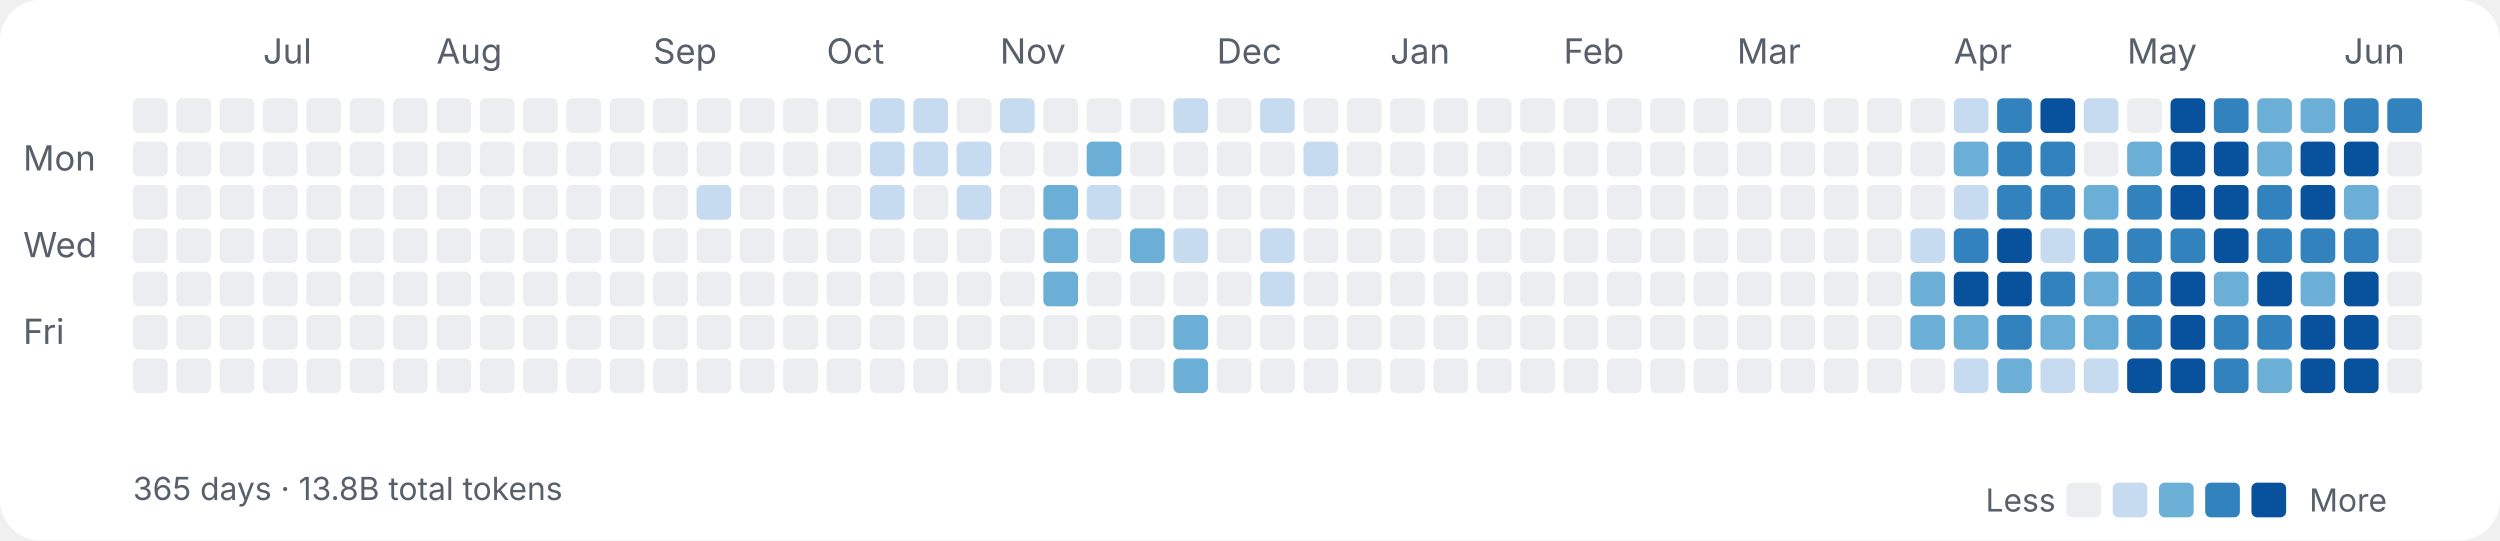
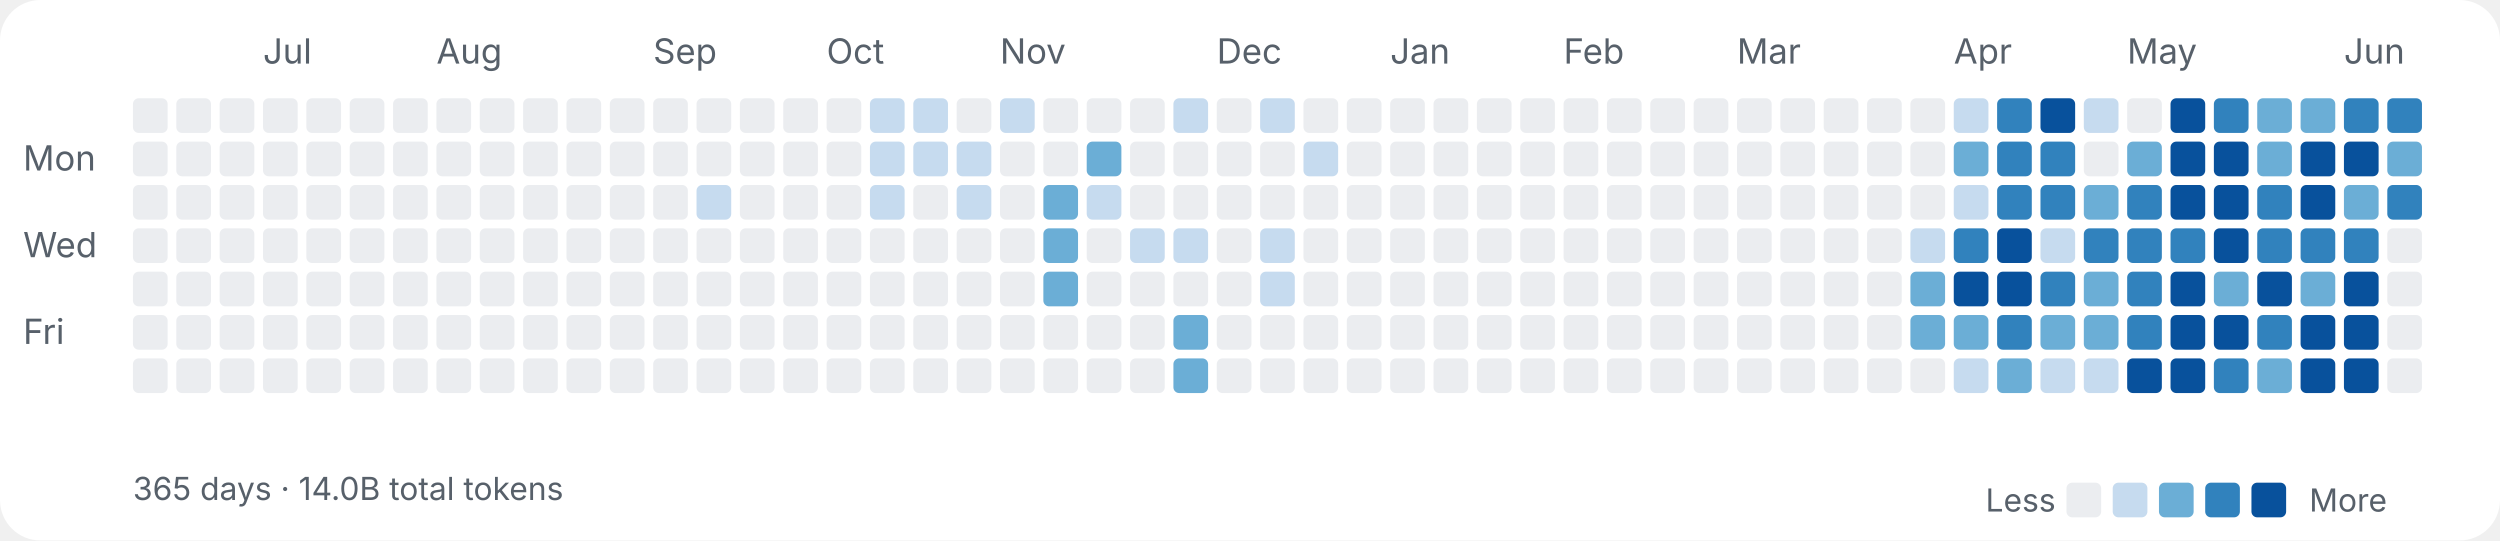
<svg xmlns="http://www.w3.org/2000/svg" width="865" height="187" viewBox="0 0 865 187" fill="none">
  <style>
.label{font:12px ui-sans-serif,system-ui,-apple-system,sans-serif;fill:#57606a}
.sub{font:11px ui-sans-serif,system-ui,-apple-system,sans-serif;fill:#57606a}
</style>
  <rect width="100%" height="100%" rx="14" fill="#ffffff" />
  <text class="label" x="8" y="59">Mon</text>
  <text class="label" x="8" y="89">Wed</text>
  <text class="label" x="8" y="119">Fri</text>
  <rect x="46" y="34" width="12" height="12" rx="2" fill="#ebedf0" />
  <rect x="46" y="49" width="12" height="12" rx="2" fill="#ebedf0" />
  <rect x="46" y="64" width="12" height="12" rx="2" fill="#ebedf0" />
  <rect x="46" y="79" width="12" height="12" rx="2" fill="#ebedf0" />
  <rect x="46" y="94" width="12" height="12" rx="2" fill="#ebedf0" />
  <rect x="46" y="109" width="12" height="12" rx="2" fill="#ebedf0" />
  <rect x="46" y="124" width="12" height="12" rx="2" fill="#ebedf0" />
  <rect x="61" y="34" width="12" height="12" rx="2" fill="#ebedf0" />
  <rect x="61" y="49" width="12" height="12" rx="2" fill="#ebedf0" />
  <rect x="61" y="64" width="12" height="12" rx="2" fill="#ebedf0" />
  <rect x="61" y="79" width="12" height="12" rx="2" fill="#ebedf0" />
  <rect x="61" y="94" width="12" height="12" rx="2" fill="#ebedf0" />
  <rect x="61" y="109" width="12" height="12" rx="2" fill="#ebedf0" />
  <rect x="61" y="124" width="12" height="12" rx="2" fill="#ebedf0" />
  <rect x="76" y="34" width="12" height="12" rx="2" fill="#ebedf0" />
  <rect x="76" y="49" width="12" height="12" rx="2" fill="#ebedf0" />
  <rect x="76" y="64" width="12" height="12" rx="2" fill="#ebedf0" />
  <rect x="76" y="79" width="12" height="12" rx="2" fill="#ebedf0" />
  <rect x="76" y="94" width="12" height="12" rx="2" fill="#ebedf0" />
  <rect x="76" y="109" width="12" height="12" rx="2" fill="#ebedf0" />
  <rect x="76" y="124" width="12" height="12" rx="2" fill="#ebedf0" />
  <text class="label" x="91" y="22">Jul</text>
  <rect x="91" y="34" width="12" height="12" rx="2" fill="#ebedf0" />
  <rect x="91" y="49" width="12" height="12" rx="2" fill="#ebedf0" />
  <rect x="91" y="64" width="12" height="12" rx="2" fill="#ebedf0" />
  <rect x="91" y="79" width="12" height="12" rx="2" fill="#ebedf0" />
  <rect x="91" y="94" width="12" height="12" rx="2" fill="#ebedf0" />
  <rect x="91" y="109" width="12" height="12" rx="2" fill="#ebedf0" />
  <rect x="91" y="124" width="12" height="12" rx="2" fill="#ebedf0" />
  <rect x="106" y="34" width="12" height="12" rx="2" fill="#ebedf0" />
  <rect x="106" y="49" width="12" height="12" rx="2" fill="#ebedf0" />
  <rect x="106" y="64" width="12" height="12" rx="2" fill="#ebedf0" />
  <rect x="106" y="79" width="12" height="12" rx="2" fill="#ebedf0" />
  <rect x="106" y="94" width="12" height="12" rx="2" fill="#ebedf0" />
  <rect x="106" y="109" width="12" height="12" rx="2" fill="#ebedf0" />
  <rect x="106" y="124" width="12" height="12" rx="2" fill="#ebedf0" />
  <rect x="121" y="34" width="12" height="12" rx="2" fill="#ebedf0" />
  <rect x="121" y="49" width="12" height="12" rx="2" fill="#ebedf0" />
  <rect x="121" y="64" width="12" height="12" rx="2" fill="#ebedf0" />
  <rect x="121" y="79" width="12" height="12" rx="2" fill="#ebedf0" />
  <rect x="121" y="94" width="12" height="12" rx="2" fill="#ebedf0" />
  <rect x="121" y="109" width="12" height="12" rx="2" fill="#ebedf0" />
  <rect x="121" y="124" width="12" height="12" rx="2" fill="#ebedf0" />
  <rect x="136" y="34" width="12" height="12" rx="2" fill="#ebedf0" />
  <rect x="136" y="49" width="12" height="12" rx="2" fill="#ebedf0" />
  <rect x="136" y="64" width="12" height="12" rx="2" fill="#ebedf0" />
  <rect x="136" y="79" width="12" height="12" rx="2" fill="#ebedf0" />
  <rect x="136" y="94" width="12" height="12" rx="2" fill="#ebedf0" />
  <rect x="136" y="109" width="12" height="12" rx="2" fill="#ebedf0" />
  <rect x="136" y="124" width="12" height="12" rx="2" fill="#ebedf0" />
  <text class="label" x="151" y="22">Aug</text>
  <rect x="151" y="34" width="12" height="12" rx="2" fill="#ebedf0" />
  <rect x="151" y="49" width="12" height="12" rx="2" fill="#ebedf0" />
  <rect x="151" y="64" width="12" height="12" rx="2" fill="#ebedf0" />
  <rect x="151" y="79" width="12" height="12" rx="2" fill="#ebedf0" />
  <rect x="151" y="94" width="12" height="12" rx="2" fill="#ebedf0" />
  <rect x="151" y="109" width="12" height="12" rx="2" fill="#ebedf0" />
  <rect x="151" y="124" width="12" height="12" rx="2" fill="#ebedf0" />
  <rect x="166" y="34" width="12" height="12" rx="2" fill="#ebedf0" />
  <rect x="166" y="49" width="12" height="12" rx="2" fill="#ebedf0" />
  <rect x="166" y="64" width="12" height="12" rx="2" fill="#ebedf0" />
  <rect x="166" y="79" width="12" height="12" rx="2" fill="#ebedf0" />
  <rect x="166" y="94" width="12" height="12" rx="2" fill="#ebedf0" />
  <rect x="166" y="109" width="12" height="12" rx="2" fill="#ebedf0" />
  <rect x="166" y="124" width="12" height="12" rx="2" fill="#ebedf0" />
  <rect x="181" y="34" width="12" height="12" rx="2" fill="#ebedf0" />
  <rect x="181" y="49" width="12" height="12" rx="2" fill="#ebedf0" />
  <rect x="181" y="64" width="12" height="12" rx="2" fill="#ebedf0" />
  <rect x="181" y="79" width="12" height="12" rx="2" fill="#ebedf0" />
  <rect x="181" y="94" width="12" height="12" rx="2" fill="#ebedf0" />
  <rect x="181" y="109" width="12" height="12" rx="2" fill="#ebedf0" />
  <rect x="181" y="124" width="12" height="12" rx="2" fill="#ebedf0" />
  <rect x="196" y="34" width="12" height="12" rx="2" fill="#ebedf0" />
  <rect x="196" y="49" width="12" height="12" rx="2" fill="#ebedf0" />
  <rect x="196" y="64" width="12" height="12" rx="2" fill="#ebedf0" />
  <rect x="196" y="79" width="12" height="12" rx="2" fill="#ebedf0" />
  <rect x="196" y="94" width="12" height="12" rx="2" fill="#ebedf0" />
  <rect x="196" y="109" width="12" height="12" rx="2" fill="#ebedf0" />
  <rect x="196" y="124" width="12" height="12" rx="2" fill="#ebedf0" />
  <rect x="211" y="34" width="12" height="12" rx="2" fill="#ebedf0" />
  <rect x="211" y="49" width="12" height="12" rx="2" fill="#ebedf0" />
  <rect x="211" y="64" width="12" height="12" rx="2" fill="#ebedf0" />
  <rect x="211" y="79" width="12" height="12" rx="2" fill="#ebedf0" />
  <rect x="211" y="94" width="12" height="12" rx="2" fill="#ebedf0" />
  <rect x="211" y="109" width="12" height="12" rx="2" fill="#ebedf0" />
  <rect x="211" y="124" width="12" height="12" rx="2" fill="#ebedf0" />
  <text class="label" x="226" y="22">Sep</text>
  <rect x="226" y="34" width="12" height="12" rx="2" fill="#ebedf0" />
  <rect x="226" y="49" width="12" height="12" rx="2" fill="#ebedf0" />
  <rect x="226" y="64" width="12" height="12" rx="2" fill="#ebedf0" />
  <rect x="226" y="79" width="12" height="12" rx="2" fill="#ebedf0" />
  <rect x="226" y="94" width="12" height="12" rx="2" fill="#ebedf0" />
  <rect x="226" y="109" width="12" height="12" rx="2" fill="#ebedf0" />
  <rect x="226" y="124" width="12" height="12" rx="2" fill="#ebedf0" />
  <rect x="241" y="34" width="12" height="12" rx="2" fill="#ebedf0" />
  <rect x="241" y="49" width="12" height="12" rx="2" fill="#ebedf0" />
  <rect x="241" y="64" width="12" height="12" rx="2" fill="#c6dbef" />
  <rect x="241" y="79" width="12" height="12" rx="2" fill="#ebedf0" />
  <rect x="241" y="94" width="12" height="12" rx="2" fill="#ebedf0" />
  <rect x="241" y="109" width="12" height="12" rx="2" fill="#ebedf0" />
  <rect x="241" y="124" width="12" height="12" rx="2" fill="#ebedf0" />
  <rect x="256" y="34" width="12" height="12" rx="2" fill="#ebedf0" />
  <rect x="256" y="49" width="12" height="12" rx="2" fill="#ebedf0" />
  <rect x="256" y="64" width="12" height="12" rx="2" fill="#ebedf0" />
  <rect x="256" y="79" width="12" height="12" rx="2" fill="#ebedf0" />
  <rect x="256" y="94" width="12" height="12" rx="2" fill="#ebedf0" />
  <rect x="256" y="109" width="12" height="12" rx="2" fill="#ebedf0" />
  <rect x="256" y="124" width="12" height="12" rx="2" fill="#ebedf0" />
  <rect x="271" y="34" width="12" height="12" rx="2" fill="#ebedf0" />
  <rect x="271" y="49" width="12" height="12" rx="2" fill="#ebedf0" />
  <rect x="271" y="64" width="12" height="12" rx="2" fill="#ebedf0" />
  <rect x="271" y="79" width="12" height="12" rx="2" fill="#ebedf0" />
  <rect x="271" y="94" width="12" height="12" rx="2" fill="#ebedf0" />
  <rect x="271" y="109" width="12" height="12" rx="2" fill="#ebedf0" />
  <rect x="271" y="124" width="12" height="12" rx="2" fill="#ebedf0" />
  <text class="label" x="286" y="22">Oct</text>
  <rect x="286" y="34" width="12" height="12" rx="2" fill="#ebedf0" />
  <rect x="286" y="49" width="12" height="12" rx="2" fill="#ebedf0" />
  <rect x="286" y="64" width="12" height="12" rx="2" fill="#ebedf0" />
  <rect x="286" y="79" width="12" height="12" rx="2" fill="#ebedf0" />
  <rect x="286" y="94" width="12" height="12" rx="2" fill="#ebedf0" />
  <rect x="286" y="109" width="12" height="12" rx="2" fill="#ebedf0" />
  <rect x="286" y="124" width="12" height="12" rx="2" fill="#ebedf0" />
  <rect x="301" y="34" width="12" height="12" rx="2" fill="#c6dbef" />
  <rect x="301" y="49" width="12" height="12" rx="2" fill="#c6dbef" />
  <rect x="301" y="64" width="12" height="12" rx="2" fill="#c6dbef" />
  <rect x="301" y="79" width="12" height="12" rx="2" fill="#ebedf0" />
  <rect x="301" y="94" width="12" height="12" rx="2" fill="#ebedf0" />
  <rect x="301" y="109" width="12" height="12" rx="2" fill="#ebedf0" />
  <rect x="301" y="124" width="12" height="12" rx="2" fill="#ebedf0" />
  <rect x="316" y="34" width="12" height="12" rx="2" fill="#c6dbef" />
  <rect x="316" y="49" width="12" height="12" rx="2" fill="#c6dbef" />
  <rect x="316" y="64" width="12" height="12" rx="2" fill="#ebedf0" />
  <rect x="316" y="79" width="12" height="12" rx="2" fill="#ebedf0" />
  <rect x="316" y="94" width="12" height="12" rx="2" fill="#ebedf0" />
  <rect x="316" y="109" width="12" height="12" rx="2" fill="#ebedf0" />
  <rect x="316" y="124" width="12" height="12" rx="2" fill="#ebedf0" />
  <rect x="331" y="34" width="12" height="12" rx="2" fill="#ebedf0" />
  <rect x="331" y="49" width="12" height="12" rx="2" fill="#c6dbef" />
  <rect x="331" y="64" width="12" height="12" rx="2" fill="#c6dbef" />
  <rect x="331" y="79" width="12" height="12" rx="2" fill="#ebedf0" />
  <rect x="331" y="94" width="12" height="12" rx="2" fill="#ebedf0" />
  <rect x="331" y="109" width="12" height="12" rx="2" fill="#ebedf0" />
  <rect x="331" y="124" width="12" height="12" rx="2" fill="#ebedf0" />
  <text class="label" x="346" y="22">Nov</text>
  <rect x="346" y="34" width="12" height="12" rx="2" fill="#c6dbef" />
  <rect x="346" y="49" width="12" height="12" rx="2" fill="#ebedf0" />
  <rect x="346" y="64" width="12" height="12" rx="2" fill="#ebedf0" />
  <rect x="346" y="79" width="12" height="12" rx="2" fill="#ebedf0" />
  <rect x="346" y="94" width="12" height="12" rx="2" fill="#ebedf0" />
  <rect x="346" y="109" width="12" height="12" rx="2" fill="#ebedf0" />
  <rect x="346" y="124" width="12" height="12" rx="2" fill="#ebedf0" />
  <rect x="361" y="34" width="12" height="12" rx="2" fill="#ebedf0" />
  <rect x="361" y="49" width="12" height="12" rx="2" fill="#ebedf0" />
  <rect x="361" y="64" width="12" height="12" rx="2" fill="#6baed6" />
  <rect x="361" y="79" width="12" height="12" rx="2" fill="#6baed6" />
  <rect x="361" y="94" width="12" height="12" rx="2" fill="#6baed6" />
  <rect x="361" y="109" width="12" height="12" rx="2" fill="#ebedf0" />
  <rect x="361" y="124" width="12" height="12" rx="2" fill="#ebedf0" />
  <rect x="376" y="34" width="12" height="12" rx="2" fill="#ebedf0" />
  <rect x="376" y="49" width="12" height="12" rx="2" fill="#6baed6" />
  <rect x="376" y="64" width="12" height="12" rx="2" fill="#c6dbef" />
  <rect x="376" y="79" width="12" height="12" rx="2" fill="#ebedf0" />
  <rect x="376" y="94" width="12" height="12" rx="2" fill="#ebedf0" />
  <rect x="376" y="109" width="12" height="12" rx="2" fill="#ebedf0" />
  <rect x="376" y="124" width="12" height="12" rx="2" fill="#ebedf0" />
  <rect x="391" y="34" width="12" height="12" rx="2" fill="#ebedf0" />
  <rect x="391" y="49" width="12" height="12" rx="2" fill="#ebedf0" />
  <rect x="391" y="64" width="12" height="12" rx="2" fill="#ebedf0" />
-   <rect x="391" y="79" width="12" height="12" rx="2" fill="#6baed6" />
+   <rect x="391" y="79" width="12" height="12" rx="2" fill="#c6dbef" />
  <rect x="391" y="94" width="12" height="12" rx="2" fill="#ebedf0" />
  <rect x="391" y="109" width="12" height="12" rx="2" fill="#ebedf0" />
  <rect x="391" y="124" width="12" height="12" rx="2" fill="#ebedf0" />
  <rect x="406" y="34" width="12" height="12" rx="2" fill="#c6dbef" />
  <rect x="406" y="49" width="12" height="12" rx="2" fill="#ebedf0" />
  <rect x="406" y="64" width="12" height="12" rx="2" fill="#ebedf0" />
  <rect x="406" y="79" width="12" height="12" rx="2" fill="#c6dbef" />
  <rect x="406" y="94" width="12" height="12" rx="2" fill="#ebedf0" />
  <rect x="406" y="109" width="12" height="12" rx="2" fill="#6baed6" />
  <rect x="406" y="124" width="12" height="12" rx="2" fill="#6baed6" />
  <text class="label" x="421" y="22">Dec</text>
  <rect x="421" y="34" width="12" height="12" rx="2" fill="#ebedf0" />
  <rect x="421" y="49" width="12" height="12" rx="2" fill="#ebedf0" />
  <rect x="421" y="64" width="12" height="12" rx="2" fill="#ebedf0" />
  <rect x="421" y="79" width="12" height="12" rx="2" fill="#ebedf0" />
  <rect x="421" y="94" width="12" height="12" rx="2" fill="#ebedf0" />
  <rect x="421" y="109" width="12" height="12" rx="2" fill="#ebedf0" />
  <rect x="421" y="124" width="12" height="12" rx="2" fill="#ebedf0" />
  <rect x="436" y="34" width="12" height="12" rx="2" fill="#c6dbef" />
  <rect x="436" y="49" width="12" height="12" rx="2" fill="#ebedf0" />
  <rect x="436" y="64" width="12" height="12" rx="2" fill="#ebedf0" />
  <rect x="436" y="79" width="12" height="12" rx="2" fill="#c6dbef" />
  <rect x="436" y="94" width="12" height="12" rx="2" fill="#c6dbef" />
  <rect x="436" y="109" width="12" height="12" rx="2" fill="#ebedf0" />
  <rect x="436" y="124" width="12" height="12" rx="2" fill="#ebedf0" />
  <rect x="451" y="34" width="12" height="12" rx="2" fill="#ebedf0" />
  <rect x="451" y="49" width="12" height="12" rx="2" fill="#c6dbef" />
  <rect x="451" y="64" width="12" height="12" rx="2" fill="#ebedf0" />
  <rect x="451" y="79" width="12" height="12" rx="2" fill="#ebedf0" />
  <rect x="451" y="94" width="12" height="12" rx="2" fill="#ebedf0" />
  <rect x="451" y="109" width="12" height="12" rx="2" fill="#ebedf0" />
  <rect x="451" y="124" width="12" height="12" rx="2" fill="#ebedf0" />
  <rect x="466" y="34" width="12" height="12" rx="2" fill="#ebedf0" />
  <rect x="466" y="49" width="12" height="12" rx="2" fill="#ebedf0" />
  <rect x="466" y="64" width="12" height="12" rx="2" fill="#ebedf0" />
  <rect x="466" y="79" width="12" height="12" rx="2" fill="#ebedf0" />
  <rect x="466" y="94" width="12" height="12" rx="2" fill="#ebedf0" />
  <rect x="466" y="109" width="12" height="12" rx="2" fill="#ebedf0" />
  <rect x="466" y="124" width="12" height="12" rx="2" fill="#ebedf0" />
  <text class="label" x="481" y="22">Jan</text>
  <rect x="481" y="34" width="12" height="12" rx="2" fill="#ebedf0" />
  <rect x="481" y="49" width="12" height="12" rx="2" fill="#ebedf0" />
  <rect x="481" y="64" width="12" height="12" rx="2" fill="#ebedf0" />
  <rect x="481" y="79" width="12" height="12" rx="2" fill="#ebedf0" />
  <rect x="481" y="94" width="12" height="12" rx="2" fill="#ebedf0" />
  <rect x="481" y="109" width="12" height="12" rx="2" fill="#ebedf0" />
  <rect x="481" y="124" width="12" height="12" rx="2" fill="#ebedf0" />
  <rect x="496" y="34" width="12" height="12" rx="2" fill="#ebedf0" />
  <rect x="496" y="49" width="12" height="12" rx="2" fill="#ebedf0" />
  <rect x="496" y="64" width="12" height="12" rx="2" fill="#ebedf0" />
  <rect x="496" y="79" width="12" height="12" rx="2" fill="#ebedf0" />
  <rect x="496" y="94" width="12" height="12" rx="2" fill="#ebedf0" />
  <rect x="496" y="109" width="12" height="12" rx="2" fill="#ebedf0" />
  <rect x="496" y="124" width="12" height="12" rx="2" fill="#ebedf0" />
  <rect x="511" y="34" width="12" height="12" rx="2" fill="#ebedf0" />
  <rect x="511" y="49" width="12" height="12" rx="2" fill="#ebedf0" />
  <rect x="511" y="64" width="12" height="12" rx="2" fill="#ebedf0" />
  <rect x="511" y="79" width="12" height="12" rx="2" fill="#ebedf0" />
  <rect x="511" y="94" width="12" height="12" rx="2" fill="#ebedf0" />
  <rect x="511" y="109" width="12" height="12" rx="2" fill="#ebedf0" />
  <rect x="511" y="124" width="12" height="12" rx="2" fill="#ebedf0" />
  <rect x="526" y="34" width="12" height="12" rx="2" fill="#ebedf0" />
  <rect x="526" y="49" width="12" height="12" rx="2" fill="#ebedf0" />
  <rect x="526" y="64" width="12" height="12" rx="2" fill="#ebedf0" />
  <rect x="526" y="79" width="12" height="12" rx="2" fill="#ebedf0" />
  <rect x="526" y="94" width="12" height="12" rx="2" fill="#ebedf0" />
  <rect x="526" y="109" width="12" height="12" rx="2" fill="#ebedf0" />
  <rect x="526" y="124" width="12" height="12" rx="2" fill="#ebedf0" />
  <text class="label" x="541" y="22">Feb</text>
  <rect x="541" y="34" width="12" height="12" rx="2" fill="#ebedf0" />
  <rect x="541" y="49" width="12" height="12" rx="2" fill="#ebedf0" />
  <rect x="541" y="64" width="12" height="12" rx="2" fill="#ebedf0" />
  <rect x="541" y="79" width="12" height="12" rx="2" fill="#ebedf0" />
  <rect x="541" y="94" width="12" height="12" rx="2" fill="#ebedf0" />
  <rect x="541" y="109" width="12" height="12" rx="2" fill="#ebedf0" />
  <rect x="541" y="124" width="12" height="12" rx="2" fill="#ebedf0" />
  <rect x="556" y="34" width="12" height="12" rx="2" fill="#ebedf0" />
  <rect x="556" y="49" width="12" height="12" rx="2" fill="#ebedf0" />
  <rect x="556" y="64" width="12" height="12" rx="2" fill="#ebedf0" />
  <rect x="556" y="79" width="12" height="12" rx="2" fill="#ebedf0" />
  <rect x="556" y="94" width="12" height="12" rx="2" fill="#ebedf0" />
  <rect x="556" y="109" width="12" height="12" rx="2" fill="#ebedf0" />
  <rect x="556" y="124" width="12" height="12" rx="2" fill="#ebedf0" />
  <rect x="571" y="34" width="12" height="12" rx="2" fill="#ebedf0" />
  <rect x="571" y="49" width="12" height="12" rx="2" fill="#ebedf0" />
  <rect x="571" y="64" width="12" height="12" rx="2" fill="#ebedf0" />
  <rect x="571" y="79" width="12" height="12" rx="2" fill="#ebedf0" />
  <rect x="571" y="94" width="12" height="12" rx="2" fill="#ebedf0" />
  <rect x="571" y="109" width="12" height="12" rx="2" fill="#ebedf0" />
  <rect x="571" y="124" width="12" height="12" rx="2" fill="#ebedf0" />
  <rect x="586" y="34" width="12" height="12" rx="2" fill="#ebedf0" />
  <rect x="586" y="49" width="12" height="12" rx="2" fill="#ebedf0" />
  <rect x="586" y="64" width="12" height="12" rx="2" fill="#ebedf0" />
  <rect x="586" y="79" width="12" height="12" rx="2" fill="#ebedf0" />
  <rect x="586" y="94" width="12" height="12" rx="2" fill="#ebedf0" />
  <rect x="586" y="109" width="12" height="12" rx="2" fill="#ebedf0" />
  <rect x="586" y="124" width="12" height="12" rx="2" fill="#ebedf0" />
  <text class="label" x="601" y="22">Mar</text>
  <rect x="601" y="34" width="12" height="12" rx="2" fill="#ebedf0" />
  <rect x="601" y="49" width="12" height="12" rx="2" fill="#ebedf0" />
  <rect x="601" y="64" width="12" height="12" rx="2" fill="#ebedf0" />
  <rect x="601" y="79" width="12" height="12" rx="2" fill="#ebedf0" />
  <rect x="601" y="94" width="12" height="12" rx="2" fill="#ebedf0" />
  <rect x="601" y="109" width="12" height="12" rx="2" fill="#ebedf0" />
  <rect x="601" y="124" width="12" height="12" rx="2" fill="#ebedf0" />
  <rect x="616" y="34" width="12" height="12" rx="2" fill="#ebedf0" />
  <rect x="616" y="49" width="12" height="12" rx="2" fill="#ebedf0" />
  <rect x="616" y="64" width="12" height="12" rx="2" fill="#ebedf0" />
  <rect x="616" y="79" width="12" height="12" rx="2" fill="#ebedf0" />
  <rect x="616" y="94" width="12" height="12" rx="2" fill="#ebedf0" />
  <rect x="616" y="109" width="12" height="12" rx="2" fill="#ebedf0" />
  <rect x="616" y="124" width="12" height="12" rx="2" fill="#ebedf0" />
  <rect x="631" y="34" width="12" height="12" rx="2" fill="#ebedf0" />
  <rect x="631" y="49" width="12" height="12" rx="2" fill="#ebedf0" />
  <rect x="631" y="64" width="12" height="12" rx="2" fill="#ebedf0" />
  <rect x="631" y="79" width="12" height="12" rx="2" fill="#ebedf0" />
  <rect x="631" y="94" width="12" height="12" rx="2" fill="#ebedf0" />
  <rect x="631" y="109" width="12" height="12" rx="2" fill="#ebedf0" />
  <rect x="631" y="124" width="12" height="12" rx="2" fill="#ebedf0" />
  <rect x="646" y="34" width="12" height="12" rx="2" fill="#ebedf0" />
  <rect x="646" y="49" width="12" height="12" rx="2" fill="#ebedf0" />
  <rect x="646" y="64" width="12" height="12" rx="2" fill="#ebedf0" />
  <rect x="646" y="79" width="12" height="12" rx="2" fill="#ebedf0" />
  <rect x="646" y="94" width="12" height="12" rx="2" fill="#ebedf0" />
  <rect x="646" y="109" width="12" height="12" rx="2" fill="#ebedf0" />
  <rect x="646" y="124" width="12" height="12" rx="2" fill="#ebedf0" />
  <rect x="661" y="34" width="12" height="12" rx="2" fill="#ebedf0" />
  <rect x="661" y="49" width="12" height="12" rx="2" fill="#ebedf0" />
  <rect x="661" y="64" width="12" height="12" rx="2" fill="#ebedf0" />
  <rect x="661" y="79" width="12" height="12" rx="2" fill="#c6dbef" />
  <rect x="661" y="94" width="12" height="12" rx="2" fill="#6baed6" />
  <rect x="661" y="109" width="12" height="12" rx="2" fill="#6baed6" />
  <rect x="661" y="124" width="12" height="12" rx="2" fill="#ebedf0" />
  <text class="label" x="676" y="22">Apr</text>
  <rect x="676" y="34" width="12" height="12" rx="2" fill="#c6dbef" />
  <rect x="676" y="49" width="12" height="12" rx="2" fill="#6baed6" />
  <rect x="676" y="64" width="12" height="12" rx="2" fill="#c6dbef" />
  <rect x="676" y="79" width="12" height="12" rx="2" fill="#3182bd" />
  <rect x="676" y="94" width="12" height="12" rx="2" fill="#08519c" />
  <rect x="676" y="109" width="12" height="12" rx="2" fill="#6baed6" />
  <rect x="676" y="124" width="12" height="12" rx="2" fill="#c6dbef" />
  <rect x="691" y="34" width="12" height="12" rx="2" fill="#3182bd" />
  <rect x="691" y="49" width="12" height="12" rx="2" fill="#3182bd" />
  <rect x="691" y="64" width="12" height="12" rx="2" fill="#3182bd" />
  <rect x="691" y="79" width="12" height="12" rx="2" fill="#08519c" />
  <rect x="691" y="94" width="12" height="12" rx="2" fill="#08519c" />
  <rect x="691" y="109" width="12" height="12" rx="2" fill="#3182bd" />
  <rect x="691" y="124" width="12" height="12" rx="2" fill="#6baed6" />
  <rect x="706" y="34" width="12" height="12" rx="2" fill="#08519c" />
  <rect x="706" y="49" width="12" height="12" rx="2" fill="#3182bd" />
  <rect x="706" y="64" width="12" height="12" rx="2" fill="#3182bd" />
  <rect x="706" y="79" width="12" height="12" rx="2" fill="#c6dbef" />
  <rect x="706" y="94" width="12" height="12" rx="2" fill="#3182bd" />
  <rect x="706" y="109" width="12" height="12" rx="2" fill="#6baed6" />
  <rect x="706" y="124" width="12" height="12" rx="2" fill="#c6dbef" />
  <rect x="721" y="34" width="12" height="12" rx="2" fill="#c6dbef" />
  <rect x="721" y="49" width="12" height="12" rx="2" fill="#ebedf0" />
  <rect x="721" y="64" width="12" height="12" rx="2" fill="#6baed6" />
  <rect x="721" y="79" width="12" height="12" rx="2" fill="#3182bd" />
  <rect x="721" y="94" width="12" height="12" rx="2" fill="#6baed6" />
  <rect x="721" y="109" width="12" height="12" rx="2" fill="#6baed6" />
  <rect x="721" y="124" width="12" height="12" rx="2" fill="#c6dbef" />
  <text class="label" x="736" y="22">May</text>
  <rect x="736" y="34" width="12" height="12" rx="2" fill="#ebedf0" />
  <rect x="736" y="49" width="12" height="12" rx="2" fill="#6baed6" />
  <rect x="736" y="64" width="12" height="12" rx="2" fill="#3182bd" />
  <rect x="736" y="79" width="12" height="12" rx="2" fill="#3182bd" />
  <rect x="736" y="94" width="12" height="12" rx="2" fill="#3182bd" />
  <rect x="736" y="109" width="12" height="12" rx="2" fill="#3182bd" />
  <rect x="736" y="124" width="12" height="12" rx="2" fill="#08519c" />
  <rect x="751" y="34" width="12" height="12" rx="2" fill="#08519c" />
  <rect x="751" y="49" width="12" height="12" rx="2" fill="#08519c" />
  <rect x="751" y="64" width="12" height="12" rx="2" fill="#08519c" />
  <rect x="751" y="79" width="12" height="12" rx="2" fill="#3182bd" />
  <rect x="751" y="94" width="12" height="12" rx="2" fill="#08519c" />
  <rect x="751" y="109" width="12" height="12" rx="2" fill="#08519c" />
  <rect x="751" y="124" width="12" height="12" rx="2" fill="#08519c" />
  <rect x="766" y="34" width="12" height="12" rx="2" fill="#3182bd" />
  <rect x="766" y="49" width="12" height="12" rx="2" fill="#08519c" />
  <rect x="766" y="64" width="12" height="12" rx="2" fill="#08519c" />
  <rect x="766" y="79" width="12" height="12" rx="2" fill="#08519c" />
  <rect x="766" y="94" width="12" height="12" rx="2" fill="#6baed6" />
-   <rect x="766" y="109" width="12" height="12" rx="2" fill="#3182bd" />
+   <rect x="766" y="109" width="12" height="12" rx="2" fill="#08519c" />
  <rect x="766" y="124" width="12" height="12" rx="2" fill="#3182bd" />
  <rect x="781" y="34" width="12" height="12" rx="2" fill="#6baed6" />
  <rect x="781" y="49" width="12" height="12" rx="2" fill="#6baed6" />
  <rect x="781" y="64" width="12" height="12" rx="2" fill="#3182bd" />
  <rect x="781" y="79" width="12" height="12" rx="2" fill="#3182bd" />
  <rect x="781" y="94" width="12" height="12" rx="2" fill="#08519c" />
  <rect x="781" y="109" width="12" height="12" rx="2" fill="#3182bd" />
  <rect x="781" y="124" width="12" height="12" rx="2" fill="#6baed6" />
  <rect x="796" y="34" width="12" height="12" rx="2" fill="#6baed6" />
  <rect x="796" y="49" width="12" height="12" rx="2" fill="#08519c" />
  <rect x="796" y="64" width="12" height="12" rx="2" fill="#08519c" />
  <rect x="796" y="79" width="12" height="12" rx="2" fill="#3182bd" />
  <rect x="796" y="94" width="12" height="12" rx="2" fill="#6baed6" />
  <rect x="796" y="109" width="12" height="12" rx="2" fill="#08519c" />
  <rect x="796" y="124" width="12" height="12" rx="2" fill="#08519c" />
  <text class="label" x="811" y="22">Jun</text>
  <rect x="811" y="34" width="12" height="12" rx="2" fill="#3182bd" />
  <rect x="811" y="49" width="12" height="12" rx="2" fill="#08519c" />
  <rect x="811" y="64" width="12" height="12" rx="2" fill="#6baed6" />
  <rect x="811" y="79" width="12" height="12" rx="2" fill="#3182bd" />
  <rect x="811" y="94" width="12" height="12" rx="2" fill="#08519c" />
  <rect x="811" y="109" width="12" height="12" rx="2" fill="#08519c" />
  <rect x="811" y="124" width="12" height="12" rx="2" fill="#08519c" />
  <rect x="826" y="34" width="12" height="12" rx="2" fill="#3182bd" />
-   <rect x="826" y="49" width="12" height="12" rx="2" fill="#ebedf0" />
-   <rect x="826" y="64" width="12" height="12" rx="2" fill="#ebedf0" />
+   <rect x="826" y="49" width="12" height="12" rx="2" fill="#6baed6" />
+   <rect x="826" y="64" width="12" height="12" rx="2" fill="#3182bd" />
  <rect x="826" y="79" width="12" height="12" rx="2" fill="#ebedf0" />
  <rect x="826" y="94" width="12" height="12" rx="2" fill="#ebedf0" />
  <rect x="826" y="109" width="12" height="12" rx="2" fill="#ebedf0" />
  <rect x="826" y="124" width="12" height="12" rx="2" fill="#ebedf0" />
  <text class="sub" x="687" y="177">Less</text>
  <rect x="715" y="167" width="12" height="12" rx="2" fill="#ebedf0" />
  <rect x="731" y="167" width="12" height="12" rx="2" fill="#c6dbef" />
  <rect x="747" y="167" width="12" height="12" rx="2" fill="#6baed6" />
  <rect x="763" y="167" width="12" height="12" rx="2" fill="#3182bd" />
  <rect x="779" y="167" width="12" height="12" rx="2" fill="#08519c" />
  <text class="sub" x="799" y="177">More</text>
-   <text class="sub" x="46" y="173">365 days · 13.8B total tokens</text>
+   <text class="sub" x="46" y="173">365 days · 14.0B total tokens</text>
</svg>
